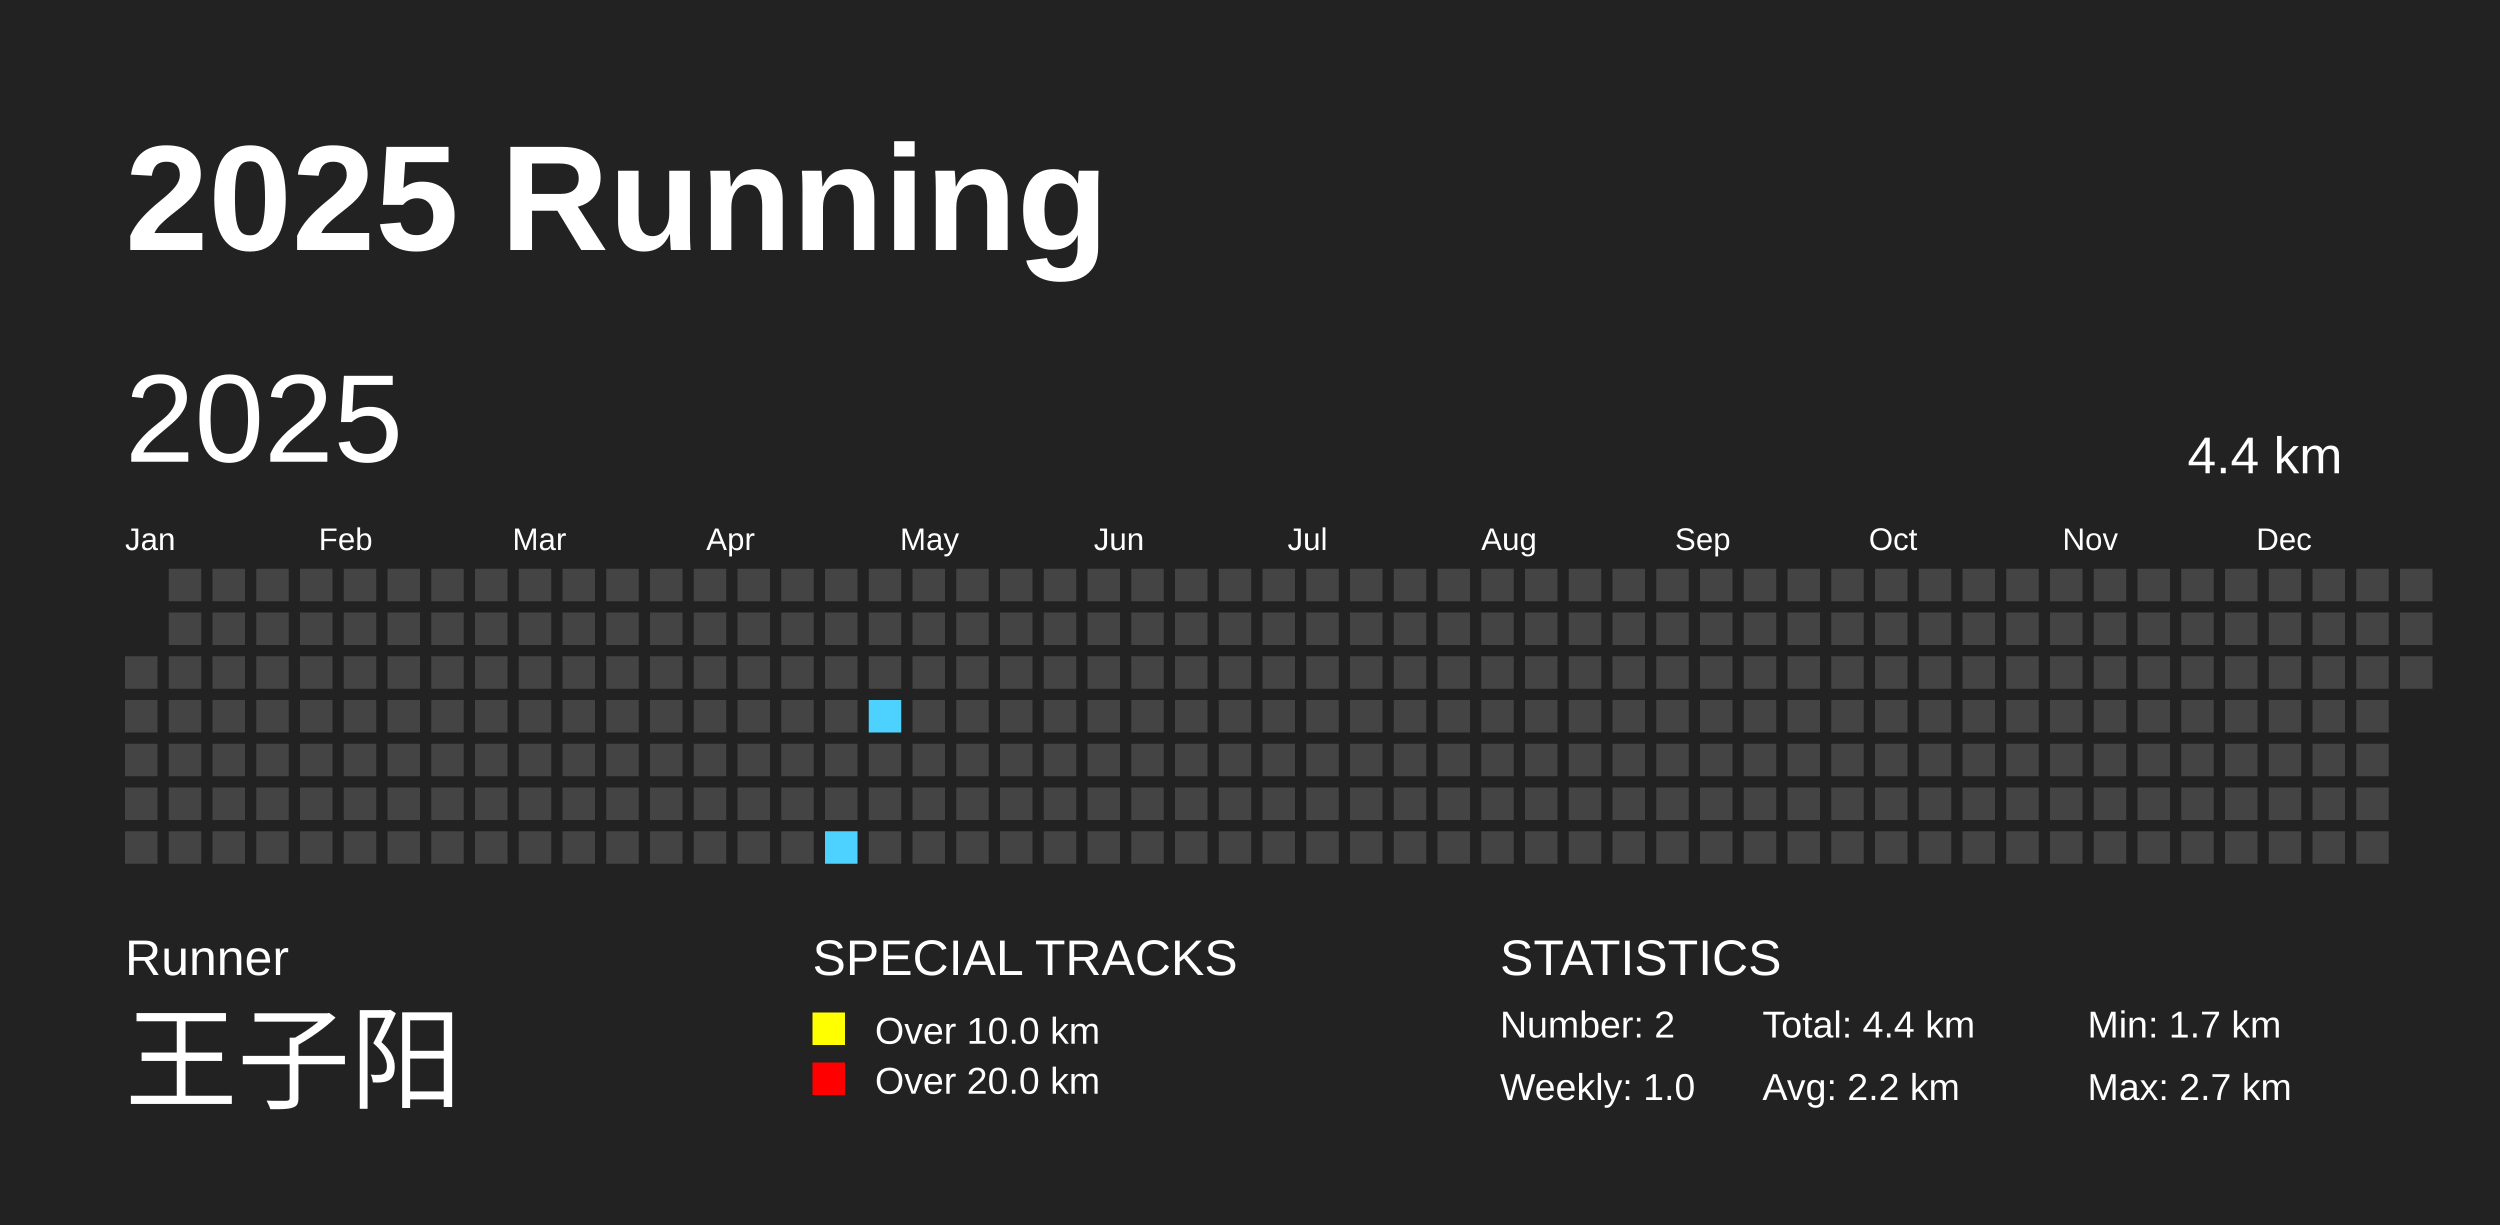
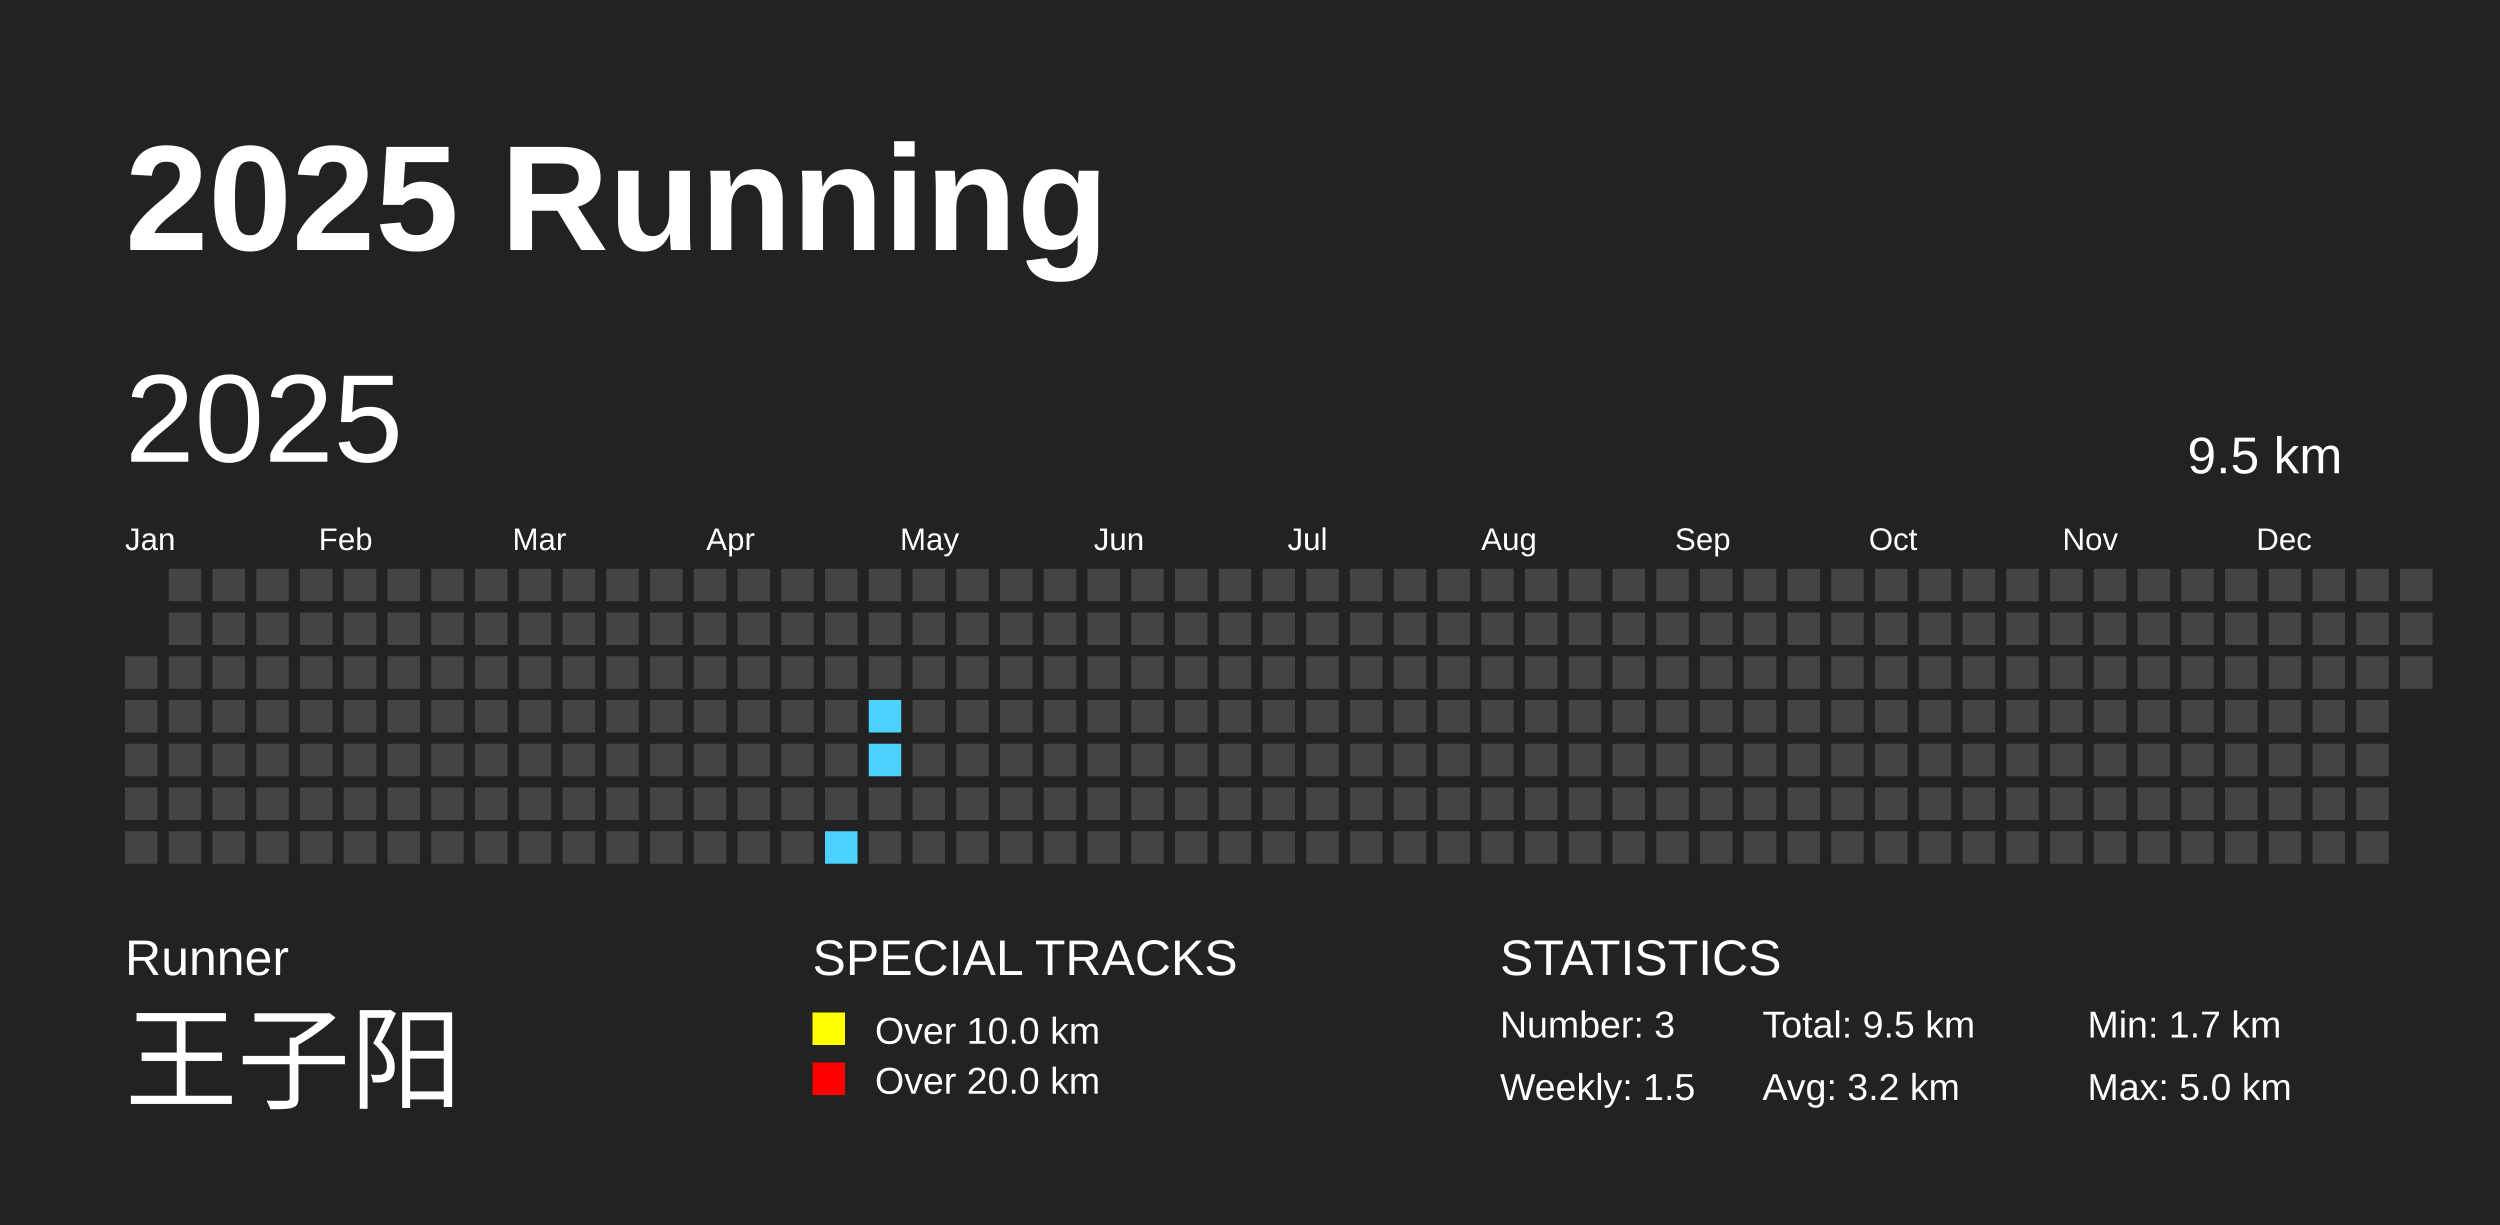
<svg xmlns="http://www.w3.org/2000/svg" baseProfile="full" height="98mm" version="1.1" viewBox="0,0,200,98" width="200mm">
  <defs />
  <rect fill="#222222" height="98" width="200" x="0" y="0" />
  <text fill="#FFFFFF" style="font-size:12px; font-family:Arial; font-weight:bold;" x="10" y="20">2025 Running</text>
  <text fill="#FFFFFF" style="font-size:4px; font-family:Arial" x="10" y="78">Runner</text>
  <text fill="#FFFFFF" style="font-size:9px; font-family:Arial" x="10" y="88">王子阳</text>
  <text fill="#FFFFFF" style="font-size:4px; font-family:Arial" x="65" y="78">SPECIAL TRACKS</text>
  <rect fill="yellow" height="2.6" width="2.6" x="65" y="81" />
  <text fill="#FFFFFF" style="font-size:3px; font-family:Arial" x="70" y="83.5">Over 10.0 km</text>
  <rect fill="red" height="2.6" width="2.6" x="65" y="85" />
  <text fill="#FFFFFF" style="font-size:3px; font-family:Arial" x="70" y="87.5">Over 20.0 km</text>
  <text fill="#FFFFFF" style="font-size:4px; font-family:Arial" x="120" y="78">STATISTICS</text>
-   <text fill="#FFFFFF" style="font-size:3px; font-family:Arial" x="120" y="83">Number: 2</text>
-   <text fill="#FFFFFF" style="font-size:3px; font-family:Arial" x="120" y="88">Weekly: 1.0</text>
-   <text fill="#FFFFFF" style="font-size:3px; font-family:Arial" x="141" y="83">Total: 4.4 km</text>
-   <text fill="#FFFFFF" style="font-size:3px; font-family:Arial" x="141" y="88">Avg: 2.2 km</text>
+   <text fill="#FFFFFF" style="font-size:3px; font-family:Arial" x="120" y="83">Number: 3</text>
+   <text fill="#FFFFFF" style="font-size:3px; font-family:Arial" x="120" y="88">Weekly: 1.5</text>
+   <text fill="#FFFFFF" style="font-size:3px; font-family:Arial" x="141" y="83">Total: 9.5 km</text>
+   <text fill="#FFFFFF" style="font-size:3px; font-family:Arial" x="141" y="88">Avg: 3.2 km</text>
  <text fill="#FFFFFF" style="font-size:3px; font-family:Arial" x="167" y="83">Min: 1.7 km</text>
-   <text fill="#FFFFFF" style="font-size:3px; font-family:Arial" x="167" y="88">Max: 2.7 km</text>
+   <text fill="#FFFFFF" style="font-size:3px; font-family:Arial" x="167" y="88">Max: 5.0 km</text>
  <text dominant-baseline="hanging" fill="#FFFFFF" style="font-size:10.0px; font-family:Arial;" x="10" y="30">2025</text>
-   <text dominant-baseline="hanging" fill="#FFFFFF" style="font-size:4.125px; font-family:Arial;" x="175" y="35">4.4 km</text>
+   <text dominant-baseline="hanging" fill="#FFFFFF" style="font-size:4.125px; font-family:Arial;" x="175" y="35">9.5 km</text>
  <text fill="#FFFFFF" style="font-size:2.5px; font-family:Arial" x="10.0" y="44">Jan</text>
  <text fill="#FFFFFF" style="font-size:2.5px; font-family:Arial" x="25.5" y="44">Feb</text>
  <text fill="#FFFFFF" style="font-size:2.5px; font-family:Arial" x="41.0" y="44">Mar</text>
  <text fill="#FFFFFF" style="font-size:2.5px; font-family:Arial" x="56.5" y="44">Apr</text>
  <text fill="#FFFFFF" style="font-size:2.5px; font-family:Arial" x="72.0" y="44">May</text>
  <text fill="#FFFFFF" style="font-size:2.5px; font-family:Arial" x="87.5" y="44">Jun</text>
  <text fill="#FFFFFF" style="font-size:2.5px; font-family:Arial" x="103.0" y="44">Jul</text>
  <text fill="#FFFFFF" style="font-size:2.5px; font-family:Arial" x="118.5" y="44">Aug</text>
  <text fill="#FFFFFF" style="font-size:2.5px; font-family:Arial" x="134.0" y="44">Sep</text>
  <text fill="#FFFFFF" style="font-size:2.5px; font-family:Arial" x="149.5" y="44">Oct</text>
  <text fill="#FFFFFF" style="font-size:2.5px; font-family:Arial" x="165.0" y="44">Nov</text>
  <text fill="#FFFFFF" style="font-size:2.5px; font-family:Arial" x="180.5" y="44">Dec</text>
  <rect fill="#444444" height="2.6" width="2.6" x="10.0" y="52.5" />
  <rect fill="#444444" height="2.6" width="2.6" x="10.0" y="56.0" />
  <rect fill="#444444" height="2.6" width="2.6" x="10.0" y="59.5" />
  <rect fill="#444444" height="2.6" width="2.6" x="10.0" y="63.0" />
  <rect fill="#444444" height="2.6" width="2.6" x="10.0" y="66.5" />
  <rect fill="#444444" height="2.6" width="2.6" x="13.5" y="45.5" />
  <rect fill="#444444" height="2.6" width="2.6" x="13.5" y="49.0" />
  <rect fill="#444444" height="2.6" width="2.6" x="13.5" y="52.5" />
  <rect fill="#444444" height="2.6" width="2.6" x="13.5" y="56.0" />
  <rect fill="#444444" height="2.6" width="2.6" x="13.5" y="59.5" />
  <rect fill="#444444" height="2.6" width="2.6" x="13.5" y="63.0" />
  <rect fill="#444444" height="2.6" width="2.6" x="13.5" y="66.5" />
  <rect fill="#444444" height="2.6" width="2.6" x="17.0" y="45.5" />
  <rect fill="#444444" height="2.6" width="2.6" x="17.0" y="49.0" />
  <rect fill="#444444" height="2.6" width="2.6" x="17.0" y="52.5" />
  <rect fill="#444444" height="2.6" width="2.6" x="17.0" y="56.0" />
  <rect fill="#444444" height="2.6" width="2.6" x="17.0" y="59.5" />
  <rect fill="#444444" height="2.6" width="2.6" x="17.0" y="63.0" />
  <rect fill="#444444" height="2.6" width="2.6" x="17.0" y="66.5" />
  <rect fill="#444444" height="2.6" width="2.6" x="20.5" y="45.5" />
  <rect fill="#444444" height="2.6" width="2.6" x="20.5" y="49.0" />
  <rect fill="#444444" height="2.6" width="2.6" x="20.5" y="52.5" />
  <rect fill="#444444" height="2.6" width="2.6" x="20.5" y="56.0" />
  <rect fill="#444444" height="2.6" width="2.6" x="20.5" y="59.5" />
  <rect fill="#444444" height="2.6" width="2.6" x="20.5" y="63.0" />
  <rect fill="#444444" height="2.6" width="2.6" x="20.5" y="66.5" />
  <rect fill="#444444" height="2.6" width="2.6" x="24.0" y="45.5" />
  <rect fill="#444444" height="2.6" width="2.6" x="24.0" y="49.0" />
  <rect fill="#444444" height="2.6" width="2.6" x="24.0" y="52.5" />
  <rect fill="#444444" height="2.6" width="2.6" x="24.0" y="56.0" />
  <rect fill="#444444" height="2.6" width="2.6" x="24.0" y="59.5" />
  <rect fill="#444444" height="2.6" width="2.6" x="24.0" y="63.0" />
  <rect fill="#444444" height="2.6" width="2.6" x="24.0" y="66.5" />
  <rect fill="#444444" height="2.6" width="2.6" x="27.5" y="45.5" />
  <rect fill="#444444" height="2.6" width="2.6" x="27.5" y="49.0" />
  <rect fill="#444444" height="2.6" width="2.6" x="27.5" y="52.5" />
  <rect fill="#444444" height="2.6" width="2.6" x="27.5" y="56.0" />
  <rect fill="#444444" height="2.6" width="2.6" x="27.5" y="59.5" />
  <rect fill="#444444" height="2.6" width="2.6" x="27.5" y="63.0" />
  <rect fill="#444444" height="2.6" width="2.6" x="27.5" y="66.5" />
  <rect fill="#444444" height="2.6" width="2.6" x="31.0" y="45.5" />
  <rect fill="#444444" height="2.6" width="2.6" x="31.0" y="49.0" />
  <rect fill="#444444" height="2.6" width="2.6" x="31.0" y="52.5" />
  <rect fill="#444444" height="2.6" width="2.6" x="31.0" y="56.0" />
  <rect fill="#444444" height="2.6" width="2.6" x="31.0" y="59.5" />
  <rect fill="#444444" height="2.6" width="2.6" x="31.0" y="63.0" />
  <rect fill="#444444" height="2.6" width="2.6" x="31.0" y="66.5" />
  <rect fill="#444444" height="2.6" width="2.6" x="34.5" y="45.5" />
  <rect fill="#444444" height="2.6" width="2.6" x="34.5" y="49.0" />
  <rect fill="#444444" height="2.6" width="2.6" x="34.5" y="52.5" />
  <rect fill="#444444" height="2.6" width="2.6" x="34.5" y="56.0" />
  <rect fill="#444444" height="2.6" width="2.6" x="34.5" y="59.5" />
  <rect fill="#444444" height="2.6" width="2.6" x="34.5" y="63.0" />
  <rect fill="#444444" height="2.6" width="2.6" x="34.5" y="66.5" />
  <rect fill="#444444" height="2.6" width="2.6" x="38.0" y="45.5" />
  <rect fill="#444444" height="2.6" width="2.6" x="38.0" y="49.0" />
  <rect fill="#444444" height="2.6" width="2.6" x="38.0" y="52.5" />
  <rect fill="#444444" height="2.6" width="2.6" x="38.0" y="56.0" />
  <rect fill="#444444" height="2.6" width="2.6" x="38.0" y="59.5" />
  <rect fill="#444444" height="2.6" width="2.6" x="38.0" y="63.0" />
  <rect fill="#444444" height="2.6" width="2.6" x="38.0" y="66.5" />
  <rect fill="#444444" height="2.6" width="2.6" x="41.5" y="45.5" />
  <rect fill="#444444" height="2.6" width="2.6" x="41.5" y="49.0" />
  <rect fill="#444444" height="2.6" width="2.6" x="41.5" y="52.5" />
  <rect fill="#444444" height="2.6" width="2.6" x="41.5" y="56.0" />
  <rect fill="#444444" height="2.6" width="2.6" x="41.5" y="59.5" />
  <rect fill="#444444" height="2.6" width="2.6" x="41.5" y="63.0" />
  <rect fill="#444444" height="2.6" width="2.6" x="41.5" y="66.5" />
  <rect fill="#444444" height="2.6" width="2.6" x="45.0" y="45.5" />
  <rect fill="#444444" height="2.6" width="2.6" x="45.0" y="49.0" />
  <rect fill="#444444" height="2.6" width="2.6" x="45.0" y="52.5" />
  <rect fill="#444444" height="2.6" width="2.6" x="45.0" y="56.0" />
  <rect fill="#444444" height="2.6" width="2.6" x="45.0" y="59.5" />
  <rect fill="#444444" height="2.6" width="2.6" x="45.0" y="63.0" />
  <rect fill="#444444" height="2.6" width="2.6" x="45.0" y="66.5" />
  <rect fill="#444444" height="2.6" width="2.6" x="48.5" y="45.5" />
  <rect fill="#444444" height="2.6" width="2.6" x="48.5" y="49.0" />
  <rect fill="#444444" height="2.6" width="2.6" x="48.5" y="52.5" />
  <rect fill="#444444" height="2.6" width="2.6" x="48.5" y="56.0" />
  <rect fill="#444444" height="2.6" width="2.6" x="48.5" y="59.5" />
  <rect fill="#444444" height="2.6" width="2.6" x="48.5" y="63.0" />
  <rect fill="#444444" height="2.6" width="2.6" x="48.5" y="66.5" />
  <rect fill="#444444" height="2.6" width="2.6" x="52.0" y="45.5" />
  <rect fill="#444444" height="2.6" width="2.6" x="52.0" y="49.0" />
  <rect fill="#444444" height="2.6" width="2.6" x="52.0" y="52.5" />
  <rect fill="#444444" height="2.6" width="2.6" x="52.0" y="56.0" />
  <rect fill="#444444" height="2.6" width="2.6" x="52.0" y="59.5" />
  <rect fill="#444444" height="2.6" width="2.6" x="52.0" y="63.0" />
  <rect fill="#444444" height="2.6" width="2.6" x="52.0" y="66.5" />
  <rect fill="#444444" height="2.6" width="2.6" x="55.5" y="45.5" />
  <rect fill="#444444" height="2.6" width="2.6" x="55.5" y="49.0" />
  <rect fill="#444444" height="2.6" width="2.6" x="55.5" y="52.5" />
  <rect fill="#444444" height="2.6" width="2.6" x="55.5" y="56.0" />
  <rect fill="#444444" height="2.6" width="2.6" x="55.5" y="59.5" />
  <rect fill="#444444" height="2.6" width="2.6" x="55.5" y="63.0" />
  <rect fill="#444444" height="2.6" width="2.6" x="55.5" y="66.5" />
  <rect fill="#444444" height="2.6" width="2.6" x="59.0" y="45.5" />
  <rect fill="#444444" height="2.6" width="2.6" x="59.0" y="49.0" />
  <rect fill="#444444" height="2.6" width="2.6" x="59.0" y="52.5" />
  <rect fill="#444444" height="2.6" width="2.6" x="59.0" y="56.0" />
  <rect fill="#444444" height="2.6" width="2.6" x="59.0" y="59.5" />
  <rect fill="#444444" height="2.6" width="2.6" x="59.0" y="63.0" />
  <rect fill="#444444" height="2.6" width="2.6" x="59.0" y="66.5" />
  <rect fill="#444444" height="2.6" width="2.6" x="62.5" y="45.5" />
  <rect fill="#444444" height="2.6" width="2.6" x="62.5" y="49.0" />
  <rect fill="#444444" height="2.6" width="2.6" x="62.5" y="52.5" />
  <rect fill="#444444" height="2.6" width="2.6" x="62.5" y="56.0" />
  <rect fill="#444444" height="2.6" width="2.6" x="62.5" y="59.5" />
  <rect fill="#444444" height="2.6" width="2.6" x="62.5" y="63.0" />
  <rect fill="#444444" height="2.6" width="2.6" x="62.5" y="66.5" />
  <rect fill="#444444" height="2.6" width="2.6" x="66.0" y="45.5" />
  <rect fill="#444444" height="2.6" width="2.6" x="66.0" y="49.0" />
  <rect fill="#444444" height="2.6" width="2.6" x="66.0" y="52.5" />
  <rect fill="#444444" height="2.6" width="2.6" x="66.0" y="56.0" />
  <rect fill="#444444" height="2.6" width="2.6" x="66.0" y="59.5" />
  <rect fill="#444444" height="2.6" width="2.6" x="66.0" y="63.0" />
  <rect fill="#4DD2FF" height="2.6" width="2.6" x="66.0" y="66.5" />
  <rect fill="#444444" height="2.6" width="2.6" x="69.5" y="45.5" />
  <rect fill="#444444" height="2.6" width="2.6" x="69.5" y="49.0" />
  <rect fill="#444444" height="2.6" width="2.6" x="69.5" y="52.5" />
  <rect fill="#4DD2FF" height="2.6" width="2.6" x="69.5" y="56.0" />
-   <rect fill="#444444" height="2.6" width="2.6" x="69.5" y="59.5" />
+   <rect fill="#4DD2FF" height="2.6" width="2.6" x="69.5" y="59.5" />
  <rect fill="#444444" height="2.6" width="2.6" x="69.5" y="63.0" />
  <rect fill="#444444" height="2.6" width="2.6" x="69.5" y="66.5" />
  <rect fill="#444444" height="2.6" width="2.6" x="73.0" y="45.5" />
  <rect fill="#444444" height="2.6" width="2.6" x="73.0" y="49.0" />
  <rect fill="#444444" height="2.6" width="2.6" x="73.0" y="52.5" />
  <rect fill="#444444" height="2.6" width="2.6" x="73.0" y="56.0" />
  <rect fill="#444444" height="2.6" width="2.6" x="73.0" y="59.5" />
  <rect fill="#444444" height="2.6" width="2.6" x="73.0" y="63.0" />
  <rect fill="#444444" height="2.6" width="2.6" x="73.0" y="66.5" />
  <rect fill="#444444" height="2.6" width="2.6" x="76.5" y="45.5" />
  <rect fill="#444444" height="2.6" width="2.6" x="76.5" y="49.0" />
  <rect fill="#444444" height="2.6" width="2.6" x="76.5" y="52.5" />
  <rect fill="#444444" height="2.6" width="2.6" x="76.5" y="56.0" />
  <rect fill="#444444" height="2.6" width="2.6" x="76.5" y="59.5" />
  <rect fill="#444444" height="2.6" width="2.6" x="76.5" y="63.0" />
  <rect fill="#444444" height="2.6" width="2.6" x="76.5" y="66.5" />
  <rect fill="#444444" height="2.6" width="2.6" x="80.0" y="45.5" />
  <rect fill="#444444" height="2.6" width="2.6" x="80.0" y="49.0" />
  <rect fill="#444444" height="2.6" width="2.6" x="80.0" y="52.5" />
  <rect fill="#444444" height="2.6" width="2.6" x="80.0" y="56.0" />
  <rect fill="#444444" height="2.6" width="2.6" x="80.0" y="59.5" />
  <rect fill="#444444" height="2.6" width="2.6" x="80.0" y="63.0" />
  <rect fill="#444444" height="2.6" width="2.6" x="80.0" y="66.5" />
  <rect fill="#444444" height="2.6" width="2.6" x="83.5" y="45.5" />
  <rect fill="#444444" height="2.6" width="2.6" x="83.5" y="49.0" />
  <rect fill="#444444" height="2.6" width="2.6" x="83.5" y="52.5" />
  <rect fill="#444444" height="2.6" width="2.6" x="83.5" y="56.0" />
  <rect fill="#444444" height="2.6" width="2.6" x="83.5" y="59.5" />
  <rect fill="#444444" height="2.6" width="2.6" x="83.5" y="63.0" />
  <rect fill="#444444" height="2.6" width="2.6" x="83.5" y="66.5" />
  <rect fill="#444444" height="2.6" width="2.6" x="87.0" y="45.5" />
  <rect fill="#444444" height="2.6" width="2.6" x="87.0" y="49.0" />
  <rect fill="#444444" height="2.6" width="2.6" x="87.0" y="52.5" />
  <rect fill="#444444" height="2.6" width="2.6" x="87.0" y="56.0" />
  <rect fill="#444444" height="2.6" width="2.6" x="87.0" y="59.5" />
  <rect fill="#444444" height="2.6" width="2.6" x="87.0" y="63.0" />
  <rect fill="#444444" height="2.6" width="2.6" x="87.0" y="66.5" />
  <rect fill="#444444" height="2.6" width="2.6" x="90.5" y="45.5" />
  <rect fill="#444444" height="2.6" width="2.6" x="90.5" y="49.0" />
  <rect fill="#444444" height="2.6" width="2.6" x="90.5" y="52.5" />
  <rect fill="#444444" height="2.6" width="2.6" x="90.5" y="56.0" />
  <rect fill="#444444" height="2.6" width="2.6" x="90.5" y="59.5" />
  <rect fill="#444444" height="2.6" width="2.6" x="90.5" y="63.0" />
  <rect fill="#444444" height="2.6" width="2.6" x="90.5" y="66.5" />
  <rect fill="#444444" height="2.6" width="2.6" x="94.0" y="45.5" />
  <rect fill="#444444" height="2.6" width="2.6" x="94.0" y="49.0" />
  <rect fill="#444444" height="2.6" width="2.6" x="94.0" y="52.5" />
  <rect fill="#444444" height="2.6" width="2.6" x="94.0" y="56.0" />
  <rect fill="#444444" height="2.6" width="2.6" x="94.0" y="59.5" />
  <rect fill="#444444" height="2.6" width="2.6" x="94.0" y="63.0" />
  <rect fill="#444444" height="2.6" width="2.6" x="94.0" y="66.5" />
  <rect fill="#444444" height="2.6" width="2.6" x="97.5" y="45.5" />
  <rect fill="#444444" height="2.6" width="2.6" x="97.5" y="49.0" />
  <rect fill="#444444" height="2.6" width="2.6" x="97.5" y="52.5" />
  <rect fill="#444444" height="2.6" width="2.6" x="97.5" y="56.0" />
  <rect fill="#444444" height="2.6" width="2.6" x="97.5" y="59.5" />
  <rect fill="#444444" height="2.6" width="2.6" x="97.5" y="63.0" />
  <rect fill="#444444" height="2.6" width="2.6" x="97.5" y="66.5" />
  <rect fill="#444444" height="2.6" width="2.6" x="101.0" y="45.5" />
  <rect fill="#444444" height="2.6" width="2.6" x="101.0" y="49.0" />
  <rect fill="#444444" height="2.6" width="2.6" x="101.0" y="52.5" />
  <rect fill="#444444" height="2.6" width="2.6" x="101.0" y="56.0" />
  <rect fill="#444444" height="2.6" width="2.6" x="101.0" y="59.5" />
  <rect fill="#444444" height="2.6" width="2.6" x="101.0" y="63.0" />
  <rect fill="#444444" height="2.6" width="2.6" x="101.0" y="66.5" />
  <rect fill="#444444" height="2.6" width="2.6" x="104.5" y="45.5" />
  <rect fill="#444444" height="2.6" width="2.6" x="104.5" y="49.0" />
  <rect fill="#444444" height="2.6" width="2.6" x="104.5" y="52.5" />
  <rect fill="#444444" height="2.6" width="2.6" x="104.5" y="56.0" />
  <rect fill="#444444" height="2.6" width="2.6" x="104.5" y="59.5" />
  <rect fill="#444444" height="2.6" width="2.6" x="104.5" y="63.0" />
  <rect fill="#444444" height="2.6" width="2.6" x="104.5" y="66.5" />
  <rect fill="#444444" height="2.6" width="2.6" x="108.0" y="45.5" />
  <rect fill="#444444" height="2.6" width="2.6" x="108.0" y="49.0" />
  <rect fill="#444444" height="2.6" width="2.6" x="108.0" y="52.5" />
  <rect fill="#444444" height="2.6" width="2.6" x="108.0" y="56.0" />
  <rect fill="#444444" height="2.6" width="2.6" x="108.0" y="59.5" />
  <rect fill="#444444" height="2.6" width="2.6" x="108.0" y="63.0" />
  <rect fill="#444444" height="2.6" width="2.6" x="108.0" y="66.5" />
  <rect fill="#444444" height="2.6" width="2.6" x="111.5" y="45.5" />
  <rect fill="#444444" height="2.6" width="2.6" x="111.5" y="49.0" />
  <rect fill="#444444" height="2.6" width="2.6" x="111.5" y="52.5" />
  <rect fill="#444444" height="2.6" width="2.6" x="111.5" y="56.0" />
  <rect fill="#444444" height="2.6" width="2.6" x="111.5" y="59.5" />
  <rect fill="#444444" height="2.6" width="2.6" x="111.5" y="63.0" />
  <rect fill="#444444" height="2.6" width="2.6" x="111.5" y="66.5" />
  <rect fill="#444444" height="2.6" width="2.6" x="115.0" y="45.5" />
  <rect fill="#444444" height="2.6" width="2.6" x="115.0" y="49.0" />
  <rect fill="#444444" height="2.6" width="2.6" x="115.0" y="52.5" />
  <rect fill="#444444" height="2.6" width="2.6" x="115.0" y="56.0" />
  <rect fill="#444444" height="2.6" width="2.6" x="115.0" y="59.5" />
  <rect fill="#444444" height="2.6" width="2.6" x="115.0" y="63.0" />
  <rect fill="#444444" height="2.6" width="2.6" x="115.0" y="66.5" />
  <rect fill="#444444" height="2.6" width="2.6" x="118.5" y="45.5" />
  <rect fill="#444444" height="2.6" width="2.6" x="118.5" y="49.0" />
  <rect fill="#444444" height="2.6" width="2.6" x="118.5" y="52.5" />
  <rect fill="#444444" height="2.6" width="2.6" x="118.5" y="56.0" />
  <rect fill="#444444" height="2.6" width="2.6" x="118.5" y="59.5" />
  <rect fill="#444444" height="2.6" width="2.6" x="118.5" y="63.0" />
  <rect fill="#444444" height="2.6" width="2.6" x="118.5" y="66.5" />
  <rect fill="#444444" height="2.6" width="2.6" x="122.0" y="45.5" />
  <rect fill="#444444" height="2.6" width="2.6" x="122.0" y="49.0" />
  <rect fill="#444444" height="2.6" width="2.6" x="122.0" y="52.5" />
  <rect fill="#444444" height="2.6" width="2.6" x="122.0" y="56.0" />
  <rect fill="#444444" height="2.6" width="2.6" x="122.0" y="59.5" />
  <rect fill="#444444" height="2.6" width="2.6" x="122.0" y="63.0" />
  <rect fill="#444444" height="2.6" width="2.6" x="122.0" y="66.5" />
  <rect fill="#444444" height="2.6" width="2.6" x="125.5" y="45.5" />
  <rect fill="#444444" height="2.6" width="2.6" x="125.5" y="49.0" />
  <rect fill="#444444" height="2.6" width="2.6" x="125.5" y="52.5" />
  <rect fill="#444444" height="2.6" width="2.6" x="125.5" y="56.0" />
  <rect fill="#444444" height="2.6" width="2.6" x="125.5" y="59.5" />
  <rect fill="#444444" height="2.6" width="2.6" x="125.5" y="63.0" />
  <rect fill="#444444" height="2.6" width="2.6" x="125.5" y="66.5" />
  <rect fill="#444444" height="2.6" width="2.6" x="129.0" y="45.5" />
  <rect fill="#444444" height="2.6" width="2.6" x="129.0" y="49.0" />
  <rect fill="#444444" height="2.6" width="2.6" x="129.0" y="52.5" />
  <rect fill="#444444" height="2.6" width="2.6" x="129.0" y="56.0" />
  <rect fill="#444444" height="2.6" width="2.6" x="129.0" y="59.5" />
  <rect fill="#444444" height="2.6" width="2.6" x="129.0" y="63.0" />
  <rect fill="#444444" height="2.6" width="2.6" x="129.0" y="66.5" />
  <rect fill="#444444" height="2.6" width="2.6" x="132.5" y="45.5" />
  <rect fill="#444444" height="2.6" width="2.6" x="132.5" y="49.0" />
  <rect fill="#444444" height="2.6" width="2.6" x="132.5" y="52.5" />
  <rect fill="#444444" height="2.6" width="2.6" x="132.5" y="56.0" />
  <rect fill="#444444" height="2.6" width="2.6" x="132.5" y="59.5" />
  <rect fill="#444444" height="2.6" width="2.6" x="132.5" y="63.0" />
  <rect fill="#444444" height="2.6" width="2.6" x="132.5" y="66.5" />
  <rect fill="#444444" height="2.6" width="2.6" x="136.0" y="45.5" />
  <rect fill="#444444" height="2.6" width="2.6" x="136.0" y="49.0" />
  <rect fill="#444444" height="2.6" width="2.6" x="136.0" y="52.5" />
  <rect fill="#444444" height="2.6" width="2.6" x="136.0" y="56.0" />
  <rect fill="#444444" height="2.6" width="2.6" x="136.0" y="59.5" />
  <rect fill="#444444" height="2.6" width="2.6" x="136.0" y="63.0" />
  <rect fill="#444444" height="2.6" width="2.6" x="136.0" y="66.5" />
  <rect fill="#444444" height="2.6" width="2.6" x="139.5" y="45.5" />
  <rect fill="#444444" height="2.6" width="2.6" x="139.5" y="49.0" />
  <rect fill="#444444" height="2.6" width="2.6" x="139.5" y="52.5" />
  <rect fill="#444444" height="2.6" width="2.6" x="139.5" y="56.0" />
  <rect fill="#444444" height="2.6" width="2.6" x="139.5" y="59.5" />
  <rect fill="#444444" height="2.6" width="2.6" x="139.5" y="63.0" />
  <rect fill="#444444" height="2.6" width="2.6" x="139.5" y="66.5" />
  <rect fill="#444444" height="2.6" width="2.6" x="143.0" y="45.5" />
  <rect fill="#444444" height="2.6" width="2.6" x="143.0" y="49.0" />
  <rect fill="#444444" height="2.6" width="2.6" x="143.0" y="52.5" />
  <rect fill="#444444" height="2.6" width="2.6" x="143.0" y="56.0" />
  <rect fill="#444444" height="2.6" width="2.6" x="143.0" y="59.5" />
  <rect fill="#444444" height="2.6" width="2.6" x="143.0" y="63.0" />
  <rect fill="#444444" height="2.6" width="2.6" x="143.0" y="66.5" />
  <rect fill="#444444" height="2.6" width="2.6" x="146.5" y="45.5" />
  <rect fill="#444444" height="2.6" width="2.6" x="146.5" y="49.0" />
  <rect fill="#444444" height="2.6" width="2.6" x="146.5" y="52.5" />
  <rect fill="#444444" height="2.6" width="2.6" x="146.5" y="56.0" />
  <rect fill="#444444" height="2.6" width="2.6" x="146.5" y="59.5" />
  <rect fill="#444444" height="2.6" width="2.6" x="146.5" y="63.0" />
  <rect fill="#444444" height="2.6" width="2.6" x="146.5" y="66.5" />
  <rect fill="#444444" height="2.6" width="2.6" x="150.0" y="45.5" />
  <rect fill="#444444" height="2.6" width="2.6" x="150.0" y="49.0" />
  <rect fill="#444444" height="2.6" width="2.6" x="150.0" y="52.5" />
  <rect fill="#444444" height="2.6" width="2.6" x="150.0" y="56.0" />
  <rect fill="#444444" height="2.6" width="2.6" x="150.0" y="59.5" />
  <rect fill="#444444" height="2.6" width="2.6" x="150.0" y="63.0" />
  <rect fill="#444444" height="2.6" width="2.6" x="150.0" y="66.5" />
  <rect fill="#444444" height="2.6" width="2.6" x="153.5" y="45.5" />
  <rect fill="#444444" height="2.6" width="2.6" x="153.5" y="49.0" />
  <rect fill="#444444" height="2.6" width="2.6" x="153.5" y="52.5" />
  <rect fill="#444444" height="2.6" width="2.6" x="153.5" y="56.0" />
  <rect fill="#444444" height="2.6" width="2.6" x="153.5" y="59.5" />
  <rect fill="#444444" height="2.6" width="2.6" x="153.5" y="63.0" />
  <rect fill="#444444" height="2.6" width="2.6" x="153.5" y="66.5" />
  <rect fill="#444444" height="2.6" width="2.6" x="157.0" y="45.5" />
  <rect fill="#444444" height="2.6" width="2.6" x="157.0" y="49.0" />
  <rect fill="#444444" height="2.6" width="2.6" x="157.0" y="52.5" />
  <rect fill="#444444" height="2.6" width="2.6" x="157.0" y="56.0" />
  <rect fill="#444444" height="2.6" width="2.6" x="157.0" y="59.5" />
  <rect fill="#444444" height="2.6" width="2.6" x="157.0" y="63.0" />
  <rect fill="#444444" height="2.6" width="2.6" x="157.0" y="66.5" />
  <rect fill="#444444" height="2.6" width="2.6" x="160.5" y="45.5" />
  <rect fill="#444444" height="2.6" width="2.6" x="160.5" y="49.0" />
  <rect fill="#444444" height="2.6" width="2.6" x="160.5" y="52.5" />
  <rect fill="#444444" height="2.6" width="2.6" x="160.5" y="56.0" />
  <rect fill="#444444" height="2.6" width="2.6" x="160.5" y="59.5" />
  <rect fill="#444444" height="2.6" width="2.6" x="160.5" y="63.0" />
  <rect fill="#444444" height="2.6" width="2.6" x="160.5" y="66.5" />
  <rect fill="#444444" height="2.6" width="2.6" x="164.0" y="45.5" />
  <rect fill="#444444" height="2.6" width="2.6" x="164.0" y="49.0" />
  <rect fill="#444444" height="2.6" width="2.6" x="164.0" y="52.5" />
  <rect fill="#444444" height="2.6" width="2.6" x="164.0" y="56.0" />
  <rect fill="#444444" height="2.6" width="2.6" x="164.0" y="59.5" />
  <rect fill="#444444" height="2.6" width="2.6" x="164.0" y="63.0" />
  <rect fill="#444444" height="2.6" width="2.6" x="164.0" y="66.5" />
  <rect fill="#444444" height="2.6" width="2.6" x="167.5" y="45.5" />
  <rect fill="#444444" height="2.6" width="2.6" x="167.5" y="49.0" />
  <rect fill="#444444" height="2.6" width="2.6" x="167.5" y="52.5" />
  <rect fill="#444444" height="2.6" width="2.6" x="167.5" y="56.0" />
  <rect fill="#444444" height="2.6" width="2.6" x="167.5" y="59.5" />
  <rect fill="#444444" height="2.6" width="2.6" x="167.5" y="63.0" />
  <rect fill="#444444" height="2.6" width="2.6" x="167.5" y="66.5" />
  <rect fill="#444444" height="2.6" width="2.6" x="171.0" y="45.5" />
  <rect fill="#444444" height="2.6" width="2.6" x="171.0" y="49.0" />
  <rect fill="#444444" height="2.6" width="2.6" x="171.0" y="52.5" />
  <rect fill="#444444" height="2.6" width="2.6" x="171.0" y="56.0" />
  <rect fill="#444444" height="2.6" width="2.6" x="171.0" y="59.5" />
  <rect fill="#444444" height="2.6" width="2.6" x="171.0" y="63.0" />
  <rect fill="#444444" height="2.6" width="2.6" x="171.0" y="66.5" />
  <rect fill="#444444" height="2.6" width="2.6" x="174.5" y="45.5" />
  <rect fill="#444444" height="2.6" width="2.6" x="174.5" y="49.0" />
  <rect fill="#444444" height="2.6" width="2.6" x="174.5" y="52.5" />
  <rect fill="#444444" height="2.6" width="2.6" x="174.5" y="56.0" />
  <rect fill="#444444" height="2.6" width="2.6" x="174.5" y="59.5" />
  <rect fill="#444444" height="2.6" width="2.6" x="174.5" y="63.0" />
  <rect fill="#444444" height="2.6" width="2.6" x="174.5" y="66.5" />
  <rect fill="#444444" height="2.6" width="2.6" x="178.0" y="45.5" />
  <rect fill="#444444" height="2.6" width="2.6" x="178.0" y="49.0" />
  <rect fill="#444444" height="2.6" width="2.6" x="178.0" y="52.5" />
  <rect fill="#444444" height="2.6" width="2.6" x="178.0" y="56.0" />
  <rect fill="#444444" height="2.6" width="2.6" x="178.0" y="59.5" />
  <rect fill="#444444" height="2.6" width="2.6" x="178.0" y="63.0" />
  <rect fill="#444444" height="2.6" width="2.6" x="178.0" y="66.5" />
  <rect fill="#444444" height="2.6" width="2.6" x="181.5" y="45.5" />
  <rect fill="#444444" height="2.6" width="2.6" x="181.5" y="49.0" />
  <rect fill="#444444" height="2.6" width="2.6" x="181.5" y="52.5" />
  <rect fill="#444444" height="2.6" width="2.6" x="181.5" y="56.0" />
  <rect fill="#444444" height="2.6" width="2.6" x="181.5" y="59.5" />
  <rect fill="#444444" height="2.6" width="2.6" x="181.5" y="63.0" />
  <rect fill="#444444" height="2.6" width="2.6" x="181.5" y="66.5" />
  <rect fill="#444444" height="2.6" width="2.6" x="185.0" y="45.5" />
  <rect fill="#444444" height="2.6" width="2.6" x="185.0" y="49.0" />
  <rect fill="#444444" height="2.6" width="2.6" x="185.0" y="52.5" />
  <rect fill="#444444" height="2.6" width="2.6" x="185.0" y="56.0" />
  <rect fill="#444444" height="2.6" width="2.6" x="185.0" y="59.5" />
  <rect fill="#444444" height="2.6" width="2.6" x="185.0" y="63.0" />
  <rect fill="#444444" height="2.6" width="2.6" x="185.0" y="66.5" />
  <rect fill="#444444" height="2.6" width="2.6" x="188.5" y="45.5" />
  <rect fill="#444444" height="2.6" width="2.6" x="188.5" y="49.0" />
  <rect fill="#444444" height="2.6" width="2.6" x="188.5" y="52.5" />
  <rect fill="#444444" height="2.6" width="2.6" x="188.5" y="56.0" />
  <rect fill="#444444" height="2.6" width="2.6" x="188.5" y="59.5" />
  <rect fill="#444444" height="2.6" width="2.6" x="188.5" y="63.0" />
  <rect fill="#444444" height="2.6" width="2.6" x="188.5" y="66.5" />
  <rect fill="#444444" height="2.6" width="2.6" x="192.0" y="45.5" />
  <rect fill="#444444" height="2.6" width="2.6" x="192.0" y="49.0" />
  <rect fill="#444444" height="2.6" width="2.6" x="192.0" y="52.5" />
</svg>
